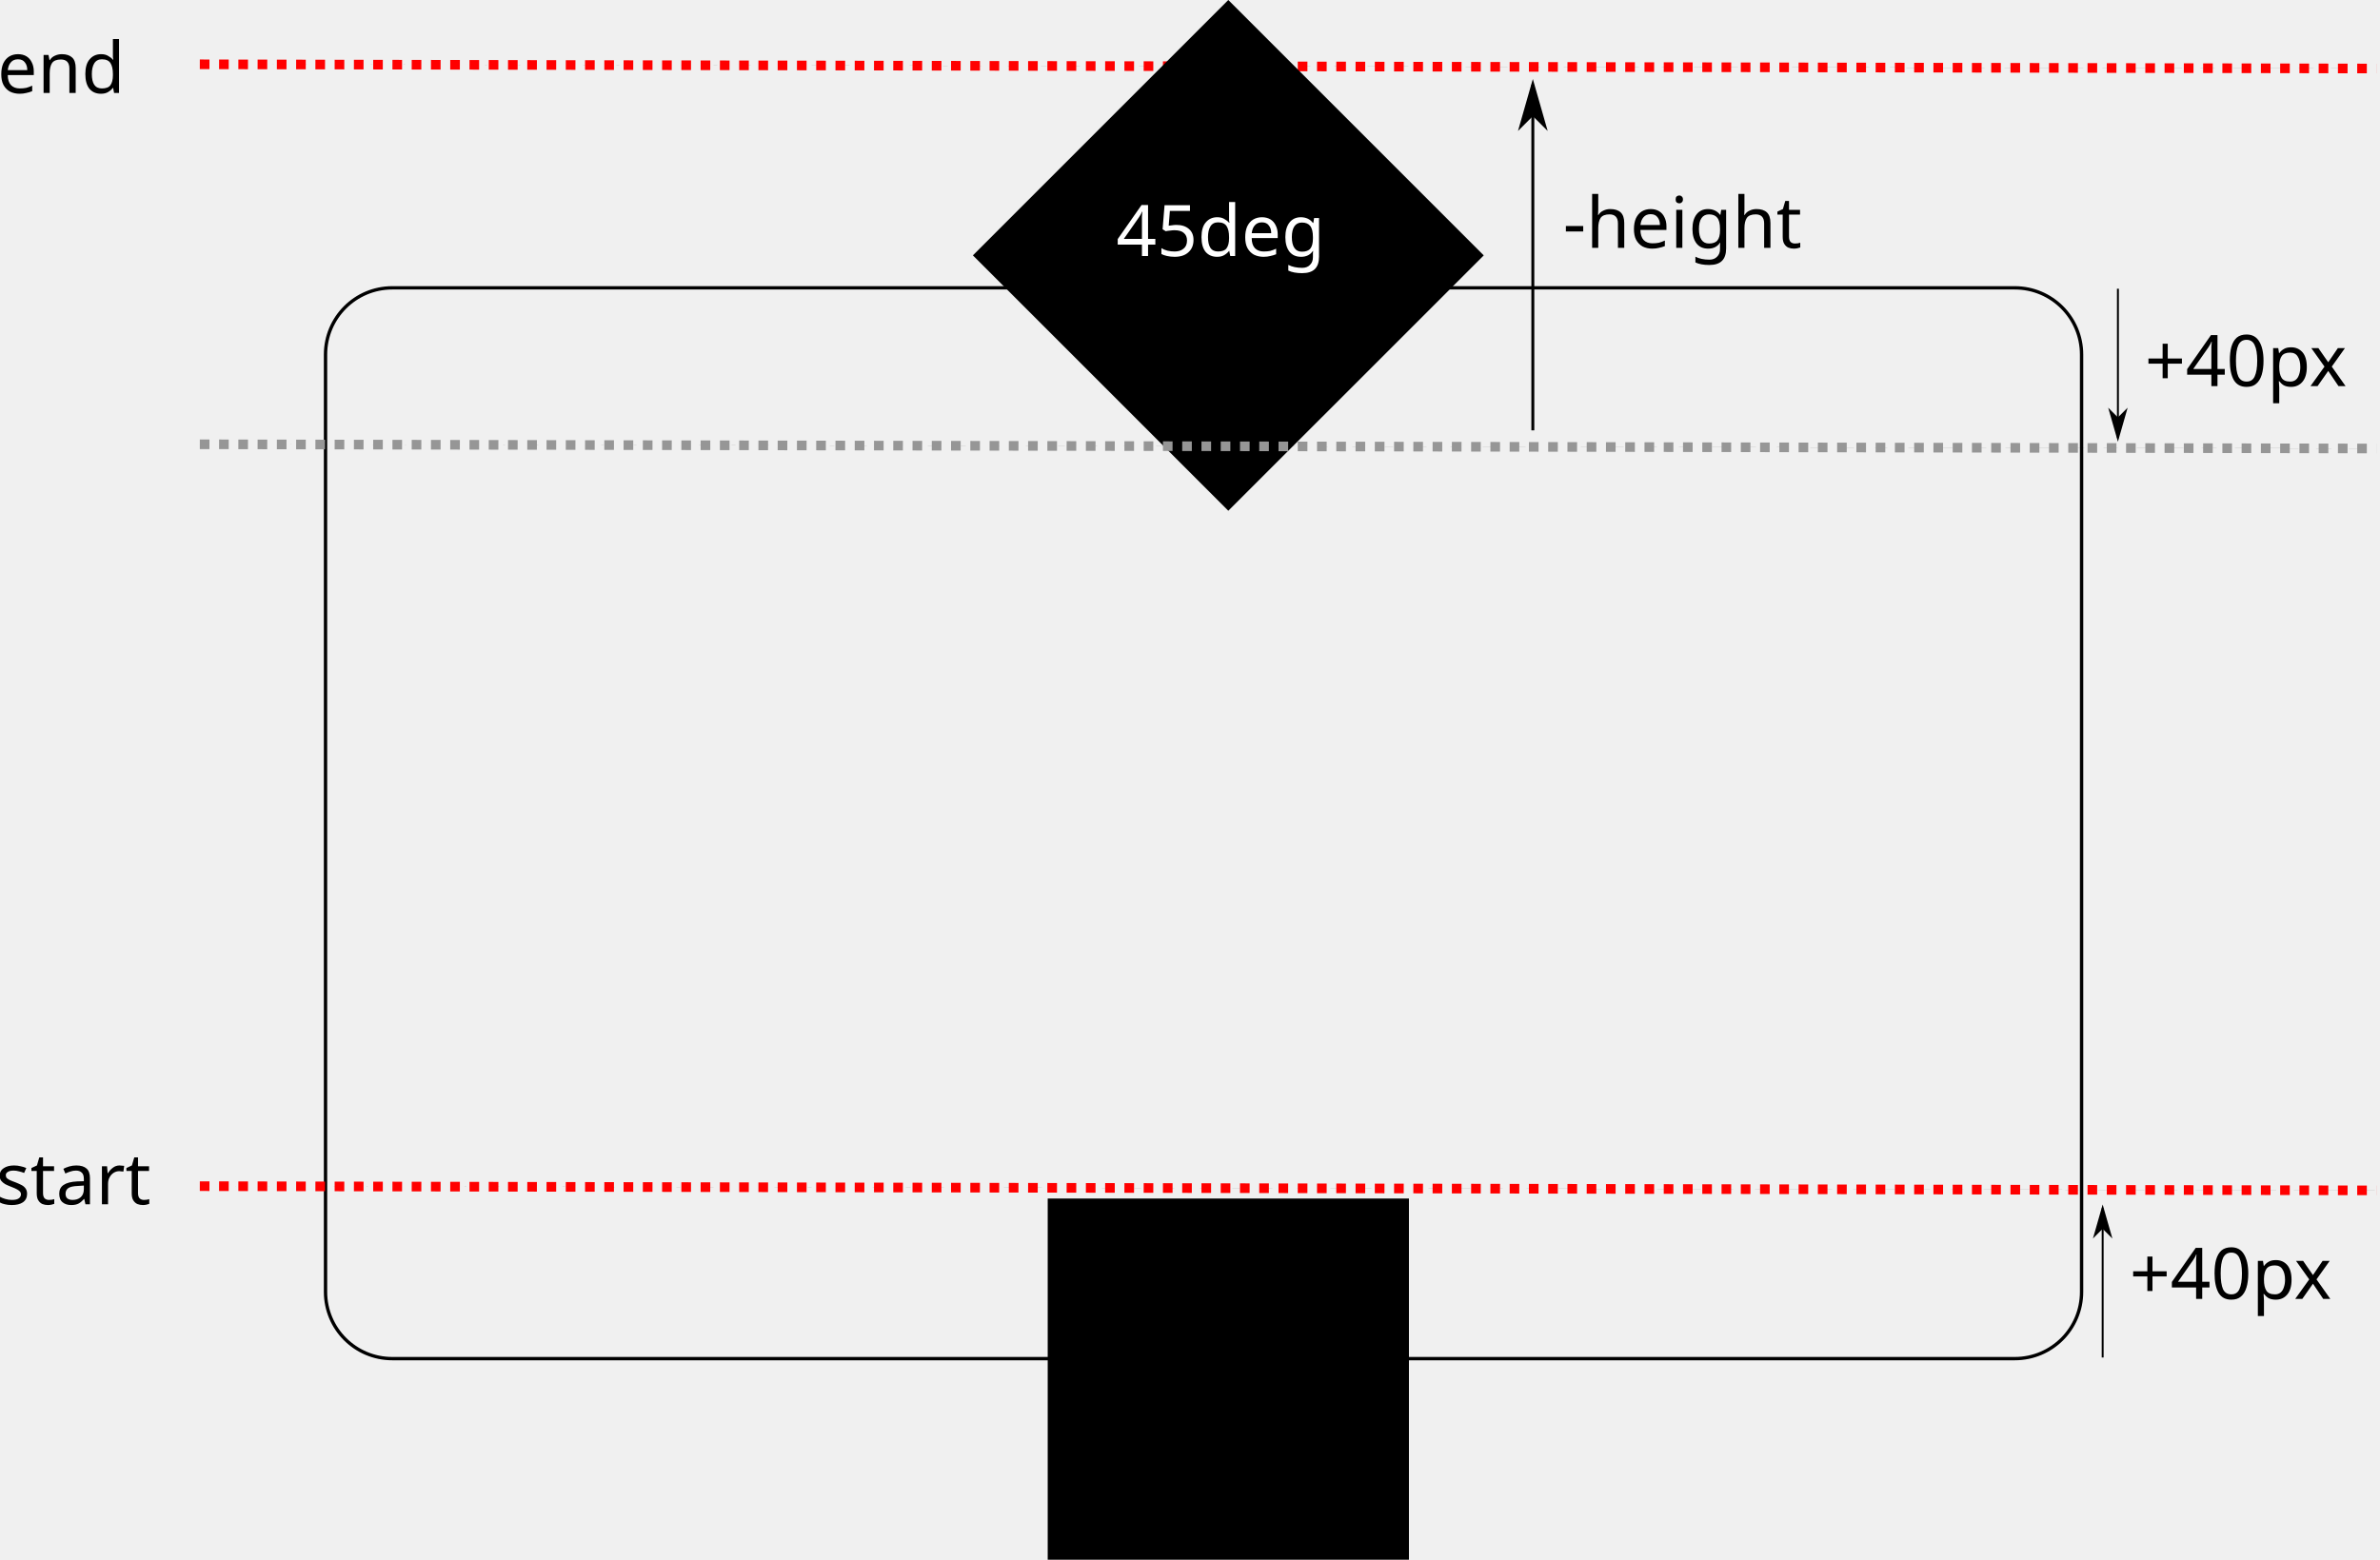
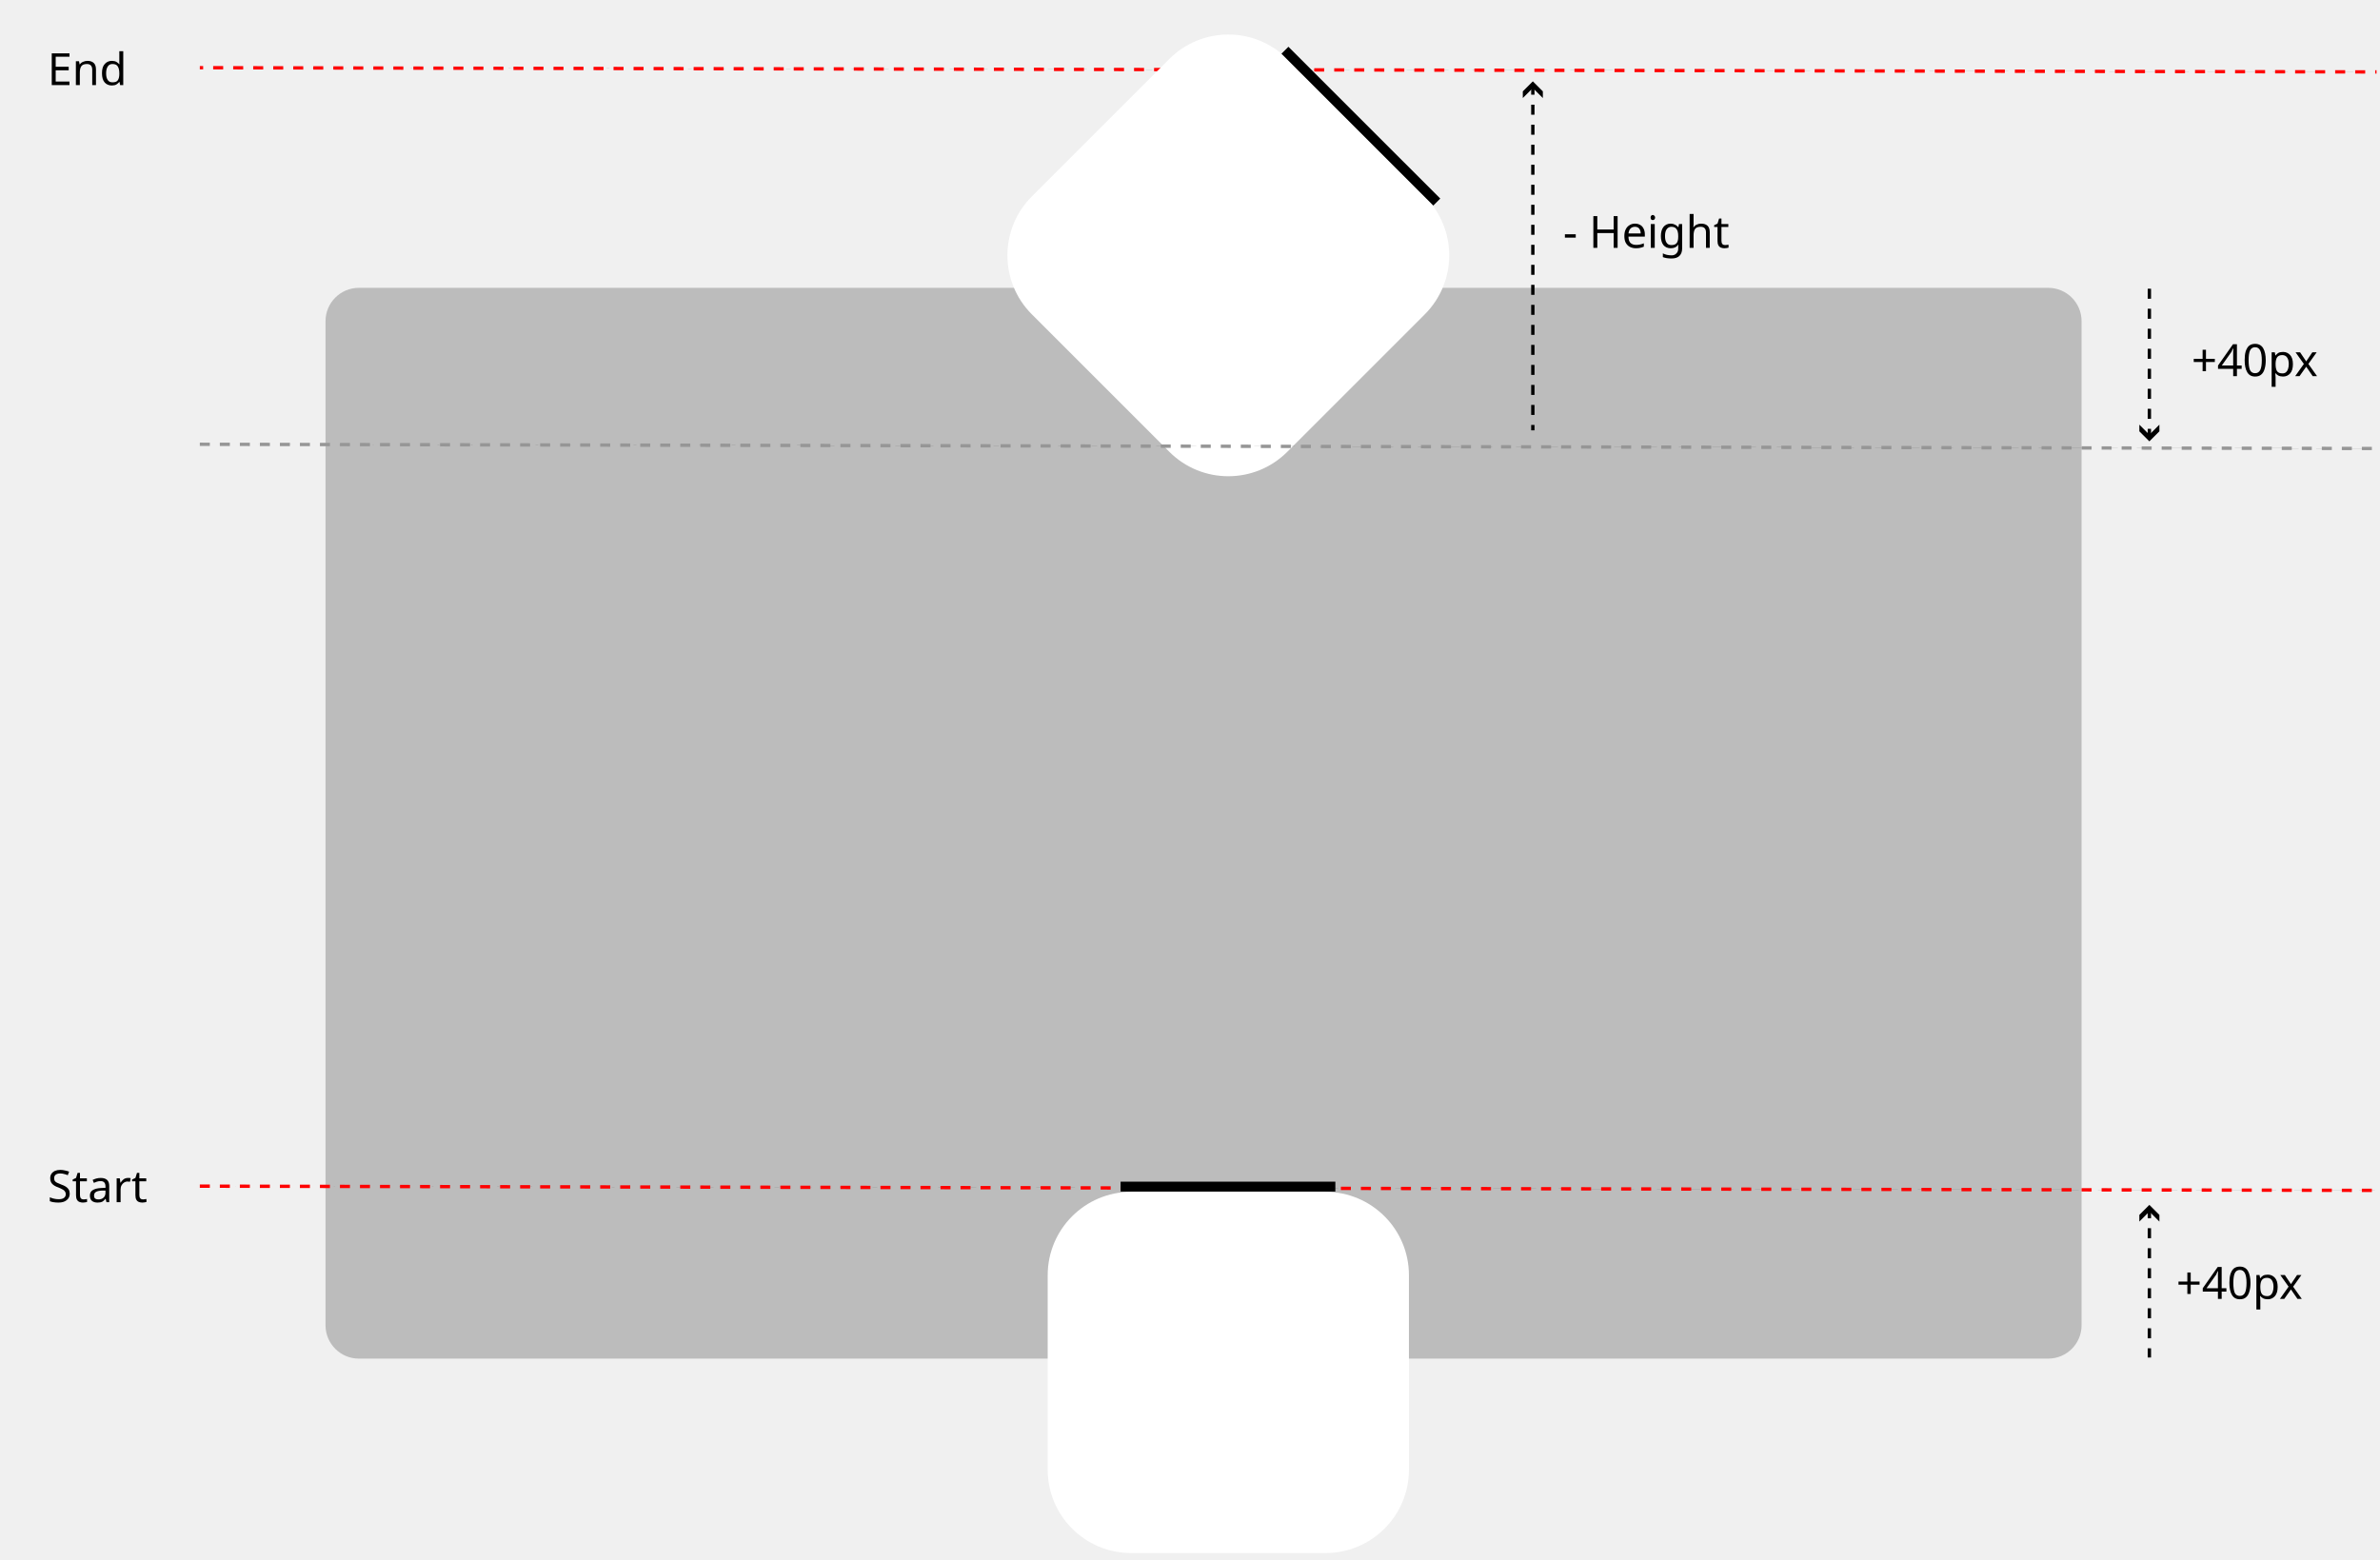
<svg xmlns="http://www.w3.org/2000/svg" width="713.551" height="467.713" viewBox="0 0 188.794 123.749" version="1.1" id="svg5">
  <defs id="defs2">
+     <marker style="overflow:visible" id="marker4" refX="0" refY="0" orient="auto-start-reverse" markerWidth="1" markerHeight="1" viewBox="0 0 1 1" preserveAspectRatio="xMidYMid">
+       <path style="fill:context-stroke;fill-rule:evenodd;stroke:none" d="m 1,0 -3,3 h -2 l 3,-3 -3,-3 h 2 z" id="path4" />
+     </marker>
+     <marker style="overflow:visible" id="marker2" refX="0" refY="0" orient="auto-start-reverse" markerWidth="1" markerHeight="1" viewBox="0 0 1 1" preserveAspectRatio="xMidYMid">
+       <path style="fill:context-stroke;fill-rule:evenodd;stroke:none" d="m 1,0 -3,3 h -2 l 3,-3 -3,-3 h 2 z" id="path2" />
+     </marker>
+     <marker style="overflow:visible" id="ArrowWideHeavy" refX="0" refY="0" orient="auto-start-reverse" markerWidth="1" markerHeight="1" viewBox="0 0 1 1" preserveAspectRatio="xMidYMid">
+       <path style="fill:context-stroke;fill-rule:evenodd;stroke:none" d="m 1,0 -3,3 h -2 l 3,-3 -3,-3 h 2 z" id="path3" />
+     </marker>
    <marker style="overflow:visible" id="marker25288" refX="0" refY="0" orient="auto">
      <path transform="matrix(-0.8,0,0,-0.8,-10,0)" style="fill:context-stroke;fill-rule:evenodd;stroke:context-stroke;stroke-width:1pt" d="M 0,0 5,-5 -12.5,0 5,5 Z" id="path25286" />
    </marker>
    <marker style="overflow:visible" id="Arrow1Lend" refX="0" refY="0" orient="auto">
      <path transform="matrix(-0.8,0,0,-0.8,-10,0)" style="fill:context-stroke;fill-rule:evenodd;stroke:context-stroke;stroke-width:1pt" d="M 0,0 5,-5 -12.5,0 5,5 Z" id="path25013" />
    </marker>
    <marker style="overflow:visible" id="Arrow1Lstart" refX="0" refY="0" orient="auto">
      <path transform="matrix(0.8,0,0,0.8,10,0)" style="fill:context-stroke;fill-rule:evenodd;stroke:context-stroke;stroke-width:1pt" d="M 0,0 5,-5 -12.5,0 5,5 Z" id="path25010" />
    </marker>
    <marker style="overflow:visible" id="Arrow1Lstart-7" refX="0" refY="0" orient="auto">
      <path transform="matrix(0.8,0,0,0.8,10,0)" style="fill:context-stroke;fill-rule:evenodd;stroke:context-stroke;stroke-width:1pt" d="M 0,0 5,-5 -12.5,0 5,5 Z" id="path25010-4" />
    </marker>
    <marker style="overflow:visible" id="Arrow1Lend-5" refX="0" refY="0" orient="auto">
      <path transform="matrix(-0.8,0,0,-0.8,-10,0)" style="fill:context-stroke;fill-rule:evenodd;stroke:context-stroke;stroke-width:1pt" d="M 0,0 5,-5 -12.5,0 5,5 Z" id="path25013-2" />
    </marker>
    <marker style="overflow:visible" id="Arrow1Lstart-7-4" refX="0" refY="0" orient="auto">
      <path transform="matrix(0.8,0,0,0.8,10,0)" style="fill:context-stroke;fill-rule:evenodd;stroke:context-stroke;stroke-width:1pt" d="M 0,0 5,-5 -12.5,0 5,5 Z" id="path25010-4-4" />
    </marker>
    <marker style="overflow:visible" id="Arrow1Lend-5-3" refX="0" refY="0" orient="auto">
      <path transform="matrix(-0.8,0,0,-0.8,-10,0)" style="fill:context-stroke;fill-rule:evenodd;stroke:context-stroke;stroke-width:1pt" d="M 0,0 5,-5 -12.5,0 5,5 Z" id="path25013-2-0" />
    </marker>
  </defs>
+   <g id="layer2" style="display:none">
+     <rect style="fill:#c7c7c7;fill-opacity:1;stroke:#000000;stroke-width:0.265" id="rect2" width="192.52" height="126.279" x="-2.659" y="-0.886" />
+   </g>
  <g id="layer1" transform="translate(-4.019661,-6.514961)">
-     <path style="fill:none;stroke:#000000;stroke-width:0.265;stroke-miterlimit:4;stroke-dasharray:none;stroke-opacity:1" id="rect1011" width="139.298" height="84.957" x="29.842" y="29.352" d="M 35.134,29.352 H 163.849 a 5.292,5.292 45 0 1 5.292,5.292 v 74.374 a 5.292,5.292 135 0 1 -5.292,5.292 H 35.134 a 5.292,5.292 45 0 1 -5.292,-5.292 l 0,-74.374 a 5.292,5.292 135 0 1 5.292,-5.292 z" />
-     <path style="font-variation-settings:normal;opacity:1;fill:#000000;fill-opacity:1;stroke:#ff0000;stroke-width:0.764;stroke-linecap:butt;stroke-linejoin:miter;stroke-miterlimit:4;stroke-dasharray:0.764, 0.764;stroke-dashoffset:0;stroke-opacity:1;stop-color:#000000;stop-opacity:1" d="m 19.87,11.616 171.434,0.333 h 1.235" id="path1524" />
-     <path style="font-variation-settings:normal;opacity:1;fill:#000000;fill-opacity:1;stroke:#ff0000;stroke-width:0.764;stroke-linecap:butt;stroke-linejoin:miter;stroke-miterlimit:4;stroke-dasharray:0.764, 0.764;stroke-dashoffset:0;stroke-opacity:1;stop-color:#000000;stop-opacity:1" d="m 19.87,100.627 171.434,0.333 h 1.235" id="path1857" />
-     <rect style="fill:#000000;fill-opacity:1;stroke:none;stroke-width:0.764;stroke-miterlimit:4;stroke-dasharray:0.764, 0.764;stroke-dashoffset:0;stroke-opacity:1" id="rect1881" width="28.655" height="28.655" x="87.129" y="101.609" />
-     <rect style="fill:#000000;fill-opacity:1;stroke:none;stroke-width:0.764;stroke-miterlimit:4;stroke-dasharray:0.764, 0.764;stroke-dashoffset:0;stroke-opacity:1" id="rect2912" width="28.655" height="28.655" x="76.347" y="-67.134" transform="rotate(45)" />
-     <text xml:space="preserve" style="font-style:normal;font-weight:normal;font-size:10.583px;line-height:1.25;font-family:sans-serif;fill:#000000;fill-opacity:1;stroke:none;stroke-width:0.265" x="3.714" y="102.059" id="text5248">
-       <tspan id="tspan5246" style="font-style:normal;font-variant:normal;font-weight:normal;font-stretch:normal;font-size:5.644px;font-family:sans-serif;-inkscape-font-specification:'sans-serif, Normal';font-variant-ligatures:normal;font-variant-caps:normal;font-variant-numeric:normal;font-variant-east-asian:normal;stroke-width:0.265" x="3.714" y="102.059">start</tspan>
+     <path style="fill:#000000;stroke:none;stroke-width:0.265;stroke-miterlimit:4;stroke-dasharray:none;stroke-opacity:1;fill-opacity:0.215" id="rect1011" width="139.298" height="84.957" x="29.842" y="29.352" d="M 32.488,29.352 H 166.495 a 2.646,2.646 45 0 1 2.646,2.646 v 79.666 a 2.646,2.646 135 0 1 -2.646,2.646 l -134.007,0 a 2.646,2.646 45 0 1 -2.646,-2.646 V 31.998 a 2.646,2.646 135 0 1 2.646,-2.646 z" />
+     <path style="font-variation-settings:normal;opacity:1;fill:#000000;fill-opacity:1;stroke:#ff0000;stroke-width:0.265;stroke-linecap:butt;stroke-linejoin:miter;stroke-miterlimit:4;stroke-dasharray:0.794,0.794;stroke-dashoffset:0.529;stroke-opacity:1;stop-color:#000000;stop-opacity:1" d="m 19.87,11.887 171.434,0.333 h 1.235" id="path1524" />
+     <path style="font-variation-settings:normal;opacity:1;fill:#000000;fill-opacity:1;stroke:#ff0000;stroke-width:0.265;stroke-linecap:butt;stroke-linejoin:miter;stroke-miterlimit:4;stroke-dasharray:0.794,0.794;stroke-dashoffset:0;stroke-opacity:1;stop-color:#000000;stop-opacity:1" d="m 19.87,100.627 171.434,0.333 h 1.235" id="path1857" />
+     <path style="fill:#ffffff;fill-opacity:1;stroke:none;stroke-width:0.764;stroke-miterlimit:4;stroke-dasharray:0.764, 0.764;stroke-dashoffset:0;stroke-opacity:1" id="rect1881" width="28.655" height="28.655" x="87.129" y="101.609" d="m 93.743,101.609 h 15.426 a 6.615,6.615 45 0 1 6.615,6.615 v 15.426 a 6.615,6.615 135 0 1 -6.615,6.615 H 93.743 a 6.615,6.615 45 0 1 -6.615,-6.615 l 0,-15.426 a 6.615,6.615 135 0 1 6.615,-6.615 z" transform="translate(0,-0.5291666)" />
+     <path style="fill:#ffffff;fill-opacity:1;stroke:none;stroke-width:0.764;stroke-miterlimit:4;stroke-dasharray:0.764, 0.764;stroke-dashoffset:0;stroke-opacity:1" id="rect2912" width="28.655" height="28.655" x="76.347" y="-67.134" transform="rotate(45)" d="m 82.962,-67.134 h 15.426 a 6.615,6.615 45 0 1 6.615,6.615 v 15.426 a 6.615,6.615 135 0 1 -6.615,6.615 H 82.962 a 6.615,6.615 45 0 1 -6.615,-6.615 v -15.426 a 6.615,6.615 135 0 1 6.615,-6.615 z" />
+     <text xml:space="preserve" style="font-style:normal;font-weight:normal;font-size:3.528px;line-height:1.25;font-family:sans-serif;fill:#000000;fill-opacity:1;stroke:none;stroke-width:0.265" x="7.787" y="101.902" id="text5248">
+       <tspan id="tspan5246" style="font-style:normal;font-variant:normal;font-weight:normal;font-stretch:normal;font-size:3.528px;font-family:sans-serif;-inkscape-font-specification:'sans-serif, Normal';font-variant-ligatures:normal;font-variant-caps:normal;font-variant-numeric:normal;font-variant-east-asian:normal;stroke-width:0.265" x="7.787" y="101.902">Start</tspan>
    </text>
-     <text xml:space="preserve" style="font-style:normal;font-weight:normal;font-size:10.583px;line-height:1.25;font-family:sans-serif;fill:#000000;fill-opacity:1;stroke:none;stroke-width:0.265" x="3.807" y="13.894" id="text5248-9">
-       <tspan id="tspan5246-3" style="font-style:normal;font-variant:normal;font-weight:normal;font-stretch:normal;font-size:5.644px;font-family:sans-serif;-inkscape-font-specification:'sans-serif, Normal';font-variant-ligatures:normal;font-variant-caps:normal;font-variant-numeric:normal;font-variant-east-asian:normal;stroke-width:0.265" x="3.807" y="13.894">end</tspan>
+     <text xml:space="preserve" style="font-style:normal;font-weight:normal;font-size:3.528px;line-height:1.25;font-family:sans-serif;fill:#000000;fill-opacity:1;stroke:none;stroke-width:0.265" x="7.783" y="13.268" id="text5248-9">
+       <tspan id="tspan5246-3" style="font-style:normal;font-variant:normal;font-weight:normal;font-stretch:normal;font-size:3.528px;font-family:sans-serif;-inkscape-font-specification:'sans-serif, Normal';font-variant-ligatures:normal;font-variant-caps:normal;font-variant-numeric:normal;font-variant-east-asian:normal;stroke-width:0.265" x="7.783" y="13.268">End</tspan>
    </text>
-     <path style="font-variation-settings:normal;opacity:1;fill:#000000;fill-opacity:1;stroke:#000000;stroke-width:0.152;stroke-linecap:butt;stroke-linejoin:miter;stroke-miterlimit:4;stroke-dasharray:none;stroke-dashoffset:0;stroke-opacity:1;marker-start:url(#Arrow1Lstart);stop-color:#000000;stop-opacity:1" d="m 170.814,102.376 v 11.845" id="path24808" />
-     <text xml:space="preserve" style="font-style:normal;font-weight:normal;font-size:10.583px;line-height:1.25;font-family:sans-serif;fill:#000000;fill-opacity:1;stroke:none;stroke-width:0.265" x="172.954" y="109.57" id="text27300">
-       <tspan id="tspan27298" style="font-style:normal;font-variant:normal;font-weight:normal;font-stretch:normal;font-size:5.644px;font-family:sans-serif;-inkscape-font-specification:'sans-serif, Normal';font-variant-ligatures:normal;font-variant-caps:normal;font-variant-numeric:normal;font-variant-east-asian:normal;stroke-width:0.265" x="172.954" y="109.57">+40px</tspan>
+     <path style="font-variation-settings:normal;opacity:1;fill:#000000;fill-opacity:1;stroke:#000000;stroke-width:0.265;stroke-linecap:butt;stroke-linejoin:miter;stroke-miterlimit:4;stroke-dasharray:0.794, 0.794;stroke-dashoffset:0;stroke-opacity:1;marker-start:url(#ArrowWideHeavy);stop-color:#000000;stop-opacity:1" d="m 174.519,102.376 v 11.845" id="path24808" />
+     <text xml:space="preserve" style="font-style:normal;font-weight:normal;font-size:3.528px;line-height:1.25;font-family:sans-serif;fill:#000000;fill-opacity:1;stroke:none;stroke-width:0.265" x="176.658" y="109.57" id="text27300">
+       <tspan id="tspan27298" style="font-style:normal;font-variant:normal;font-weight:normal;font-stretch:normal;font-size:3.528px;font-family:sans-serif;-inkscape-font-specification:'sans-serif, Normal';font-variant-ligatures:normal;font-variant-caps:normal;font-variant-numeric:normal;font-variant-east-asian:normal;stroke-width:0.265" x="176.658" y="109.57">+40px</tspan>
    </text>
-     <path style="font-variation-settings:normal;fill:#000000;fill-opacity:1;stroke:#000000;stroke-width:0.152;stroke-linecap:butt;stroke-linejoin:miter;stroke-miterlimit:4;stroke-dasharray:none;stroke-dashoffset:0;stroke-opacity:1;marker-end:url(#Arrow1Lend-5);stop-color:#000000" d="m 172.024,29.423 v 11.845" id="path24808-5" />
-     <path style="font-variation-settings:normal;fill:#000000;fill-opacity:1;stroke:#000000;stroke-width:0.232;stroke-linecap:butt;stroke-linejoin:miter;stroke-miterlimit:4;stroke-dasharray:none;stroke-dashoffset:0;stroke-opacity:1;marker-start:url(#Arrow1Lstart-7-4);stop-color:#000000" d="M 125.612,13.234 V 40.659" id="path24808-5-7" />
-     <text xml:space="preserve" style="font-style:normal;font-weight:normal;font-size:10.583px;line-height:1.25;font-family:sans-serif;fill:#000000;fill-opacity:1;stroke:none;stroke-width:0.265" x="174.163" y="37.146" id="text27300-4">
-       <tspan id="tspan27298-7" style="font-style:normal;font-variant:normal;font-weight:normal;font-stretch:normal;font-size:5.644px;font-family:sans-serif;-inkscape-font-specification:'sans-serif, Normal';font-variant-ligatures:normal;font-variant-caps:normal;font-variant-numeric:normal;font-variant-east-asian:normal;stroke-width:0.265" x="174.163" y="37.146">+40px</tspan>
+     <path style="font-variation-settings:normal;fill:#000000;fill-opacity:1;stroke:#000000;stroke-width:0.265;stroke-linecap:butt;stroke-linejoin:miter;stroke-miterlimit:4;stroke-dasharray:0.794, 0.794;stroke-dashoffset:0;stroke-opacity:1;marker-end:url(#marker2);stop-color:#000000" d="m 174.519,29.423 v 11.845" id="path24808-5" />
+     <path style="font-variation-settings:normal;fill:#000000;fill-opacity:1;stroke:#000000;stroke-width:0.265;stroke-linecap:butt;stroke-linejoin:miter;stroke-miterlimit:4;stroke-dasharray:0.794,0.794;stroke-dashoffset:0;stroke-opacity:1;marker-start:url(#marker4);stop-color:#000000" d="M 125.612,13.234 V 40.659" id="path24808-5-7" />
+     <text xml:space="preserve" style="font-style:normal;font-weight:normal;font-size:3.528px;line-height:1.25;font-family:sans-serif;fill:#000000;fill-opacity:1;stroke:none;stroke-width:0.265" x="177.867" y="36.363" id="text27300-4">
+       <tspan id="tspan27298-7" style="font-style:normal;font-variant:normal;font-weight:normal;font-stretch:normal;font-size:3.528px;font-family:sans-serif;-inkscape-font-specification:'sans-serif, Normal';font-variant-ligatures:normal;font-variant-caps:normal;font-variant-numeric:normal;font-variant-east-asian:normal;stroke-width:0.265" x="177.867" y="36.363">+40px</tspan>
    </text>
-     <text xml:space="preserve" style="font-style:normal;font-weight:normal;font-size:10.583px;line-height:1.25;font-family:sans-serif;fill:#000000;fill-opacity:1;stroke:none;stroke-width:0.265" x="128.016" y="26.177" id="text27300-4-8">
-       <tspan id="tspan27298-7-6" style="font-style:normal;font-variant:normal;font-weight:normal;font-stretch:normal;font-size:5.644px;font-family:sans-serif;-inkscape-font-specification:'sans-serif, Normal';font-variant-ligatures:normal;font-variant-caps:normal;font-variant-numeric:normal;font-variant-east-asian:normal;stroke-width:0.265" x="128.016" y="26.177">-height</tspan>
+     <text xml:space="preserve" style="font-style:normal;font-weight:normal;font-size:3.528px;line-height:1.25;font-family:sans-serif;fill:#000000;fill-opacity:1;stroke:none;stroke-width:0.265" x="128.016" y="26.177" id="text27300-4-8">
+       <tspan id="tspan27298-7-6" style="font-style:normal;font-variant:normal;font-weight:normal;font-stretch:normal;font-size:3.528px;font-family:sans-serif;-inkscape-font-specification:'sans-serif, Normal';font-variant-ligatures:normal;font-variant-caps:normal;font-variant-numeric:normal;font-variant-east-asian:normal;stroke-width:0.265" x="128.016" y="26.177">- Height</tspan>
    </text>
-     <text xml:space="preserve" style="font-style:normal;font-variant:normal;font-weight:normal;font-stretch:normal;font-size:10.583px;line-height:1.25;font-family:sans-serif;-inkscape-font-specification:'sans-serif, Normal';font-variant-ligatures:normal;font-variant-caps:normal;font-variant-numeric:normal;font-variant-east-asian:normal;fill:#000000;fill-opacity:1;stroke:none;stroke-width:0.265" x="92.559" y="26.826" id="text27300-4-8-3">
-       <tspan id="tspan27298-7-6-6" style="font-style:normal;font-variant:normal;font-weight:normal;font-stretch:normal;font-size:5.644px;font-family:sans-serif;-inkscape-font-specification:'sans-serif, Normal';font-variant-ligatures:normal;font-variant-caps:normal;font-variant-numeric:normal;font-variant-east-asian:normal;fill:#ffffff;fill-opacity:1;stroke-width:0.265" x="92.559" y="26.826">45deg</tspan>
-     </text>
-     <path style="font-variation-settings:normal;opacity:1;fill:#000000;fill-opacity:1;stroke:#969696;stroke-width:0.764;stroke-linecap:butt;stroke-linejoin:miter;stroke-miterlimit:4;stroke-dasharray:0.764, 0.764;stroke-dashoffset:0;stroke-opacity:1;stop-color:#000000;stop-opacity:1" d="m 19.87,41.765 171.434,0.333 h 1.235" id="path42158" />
+     <path style="font-variation-settings:normal;opacity:1;fill:#000000;fill-opacity:1;stroke:#969696;stroke-width:0.265;stroke-linecap:butt;stroke-linejoin:miter;stroke-miterlimit:4;stroke-dasharray:0.794,0.794;stroke-dashoffset:0;stroke-opacity:1;stop-color:#000000;stop-opacity:1" d="m 19.87,41.765 171.434,0.333 h 1.235" id="path42158" />
+     <rect style="fill:#000000;fill-opacity:1;stroke:none;stroke-width:0.205;stroke-dasharray:0.616, 0.616;stroke-dashoffset:0" id="rect4" width="17.036" height="0.783" x="92.911" y="100.271" />
+     <rect style="fill:#000000;fill-opacity:1;stroke:none;stroke-width:0.205;stroke-dasharray:0.616, 0.616;stroke-dashoffset:0" id="rect4-6" width="17.036" height="0.783" x="82.341" y="-67.882" transform="rotate(45)" />
  </g>
</svg>
